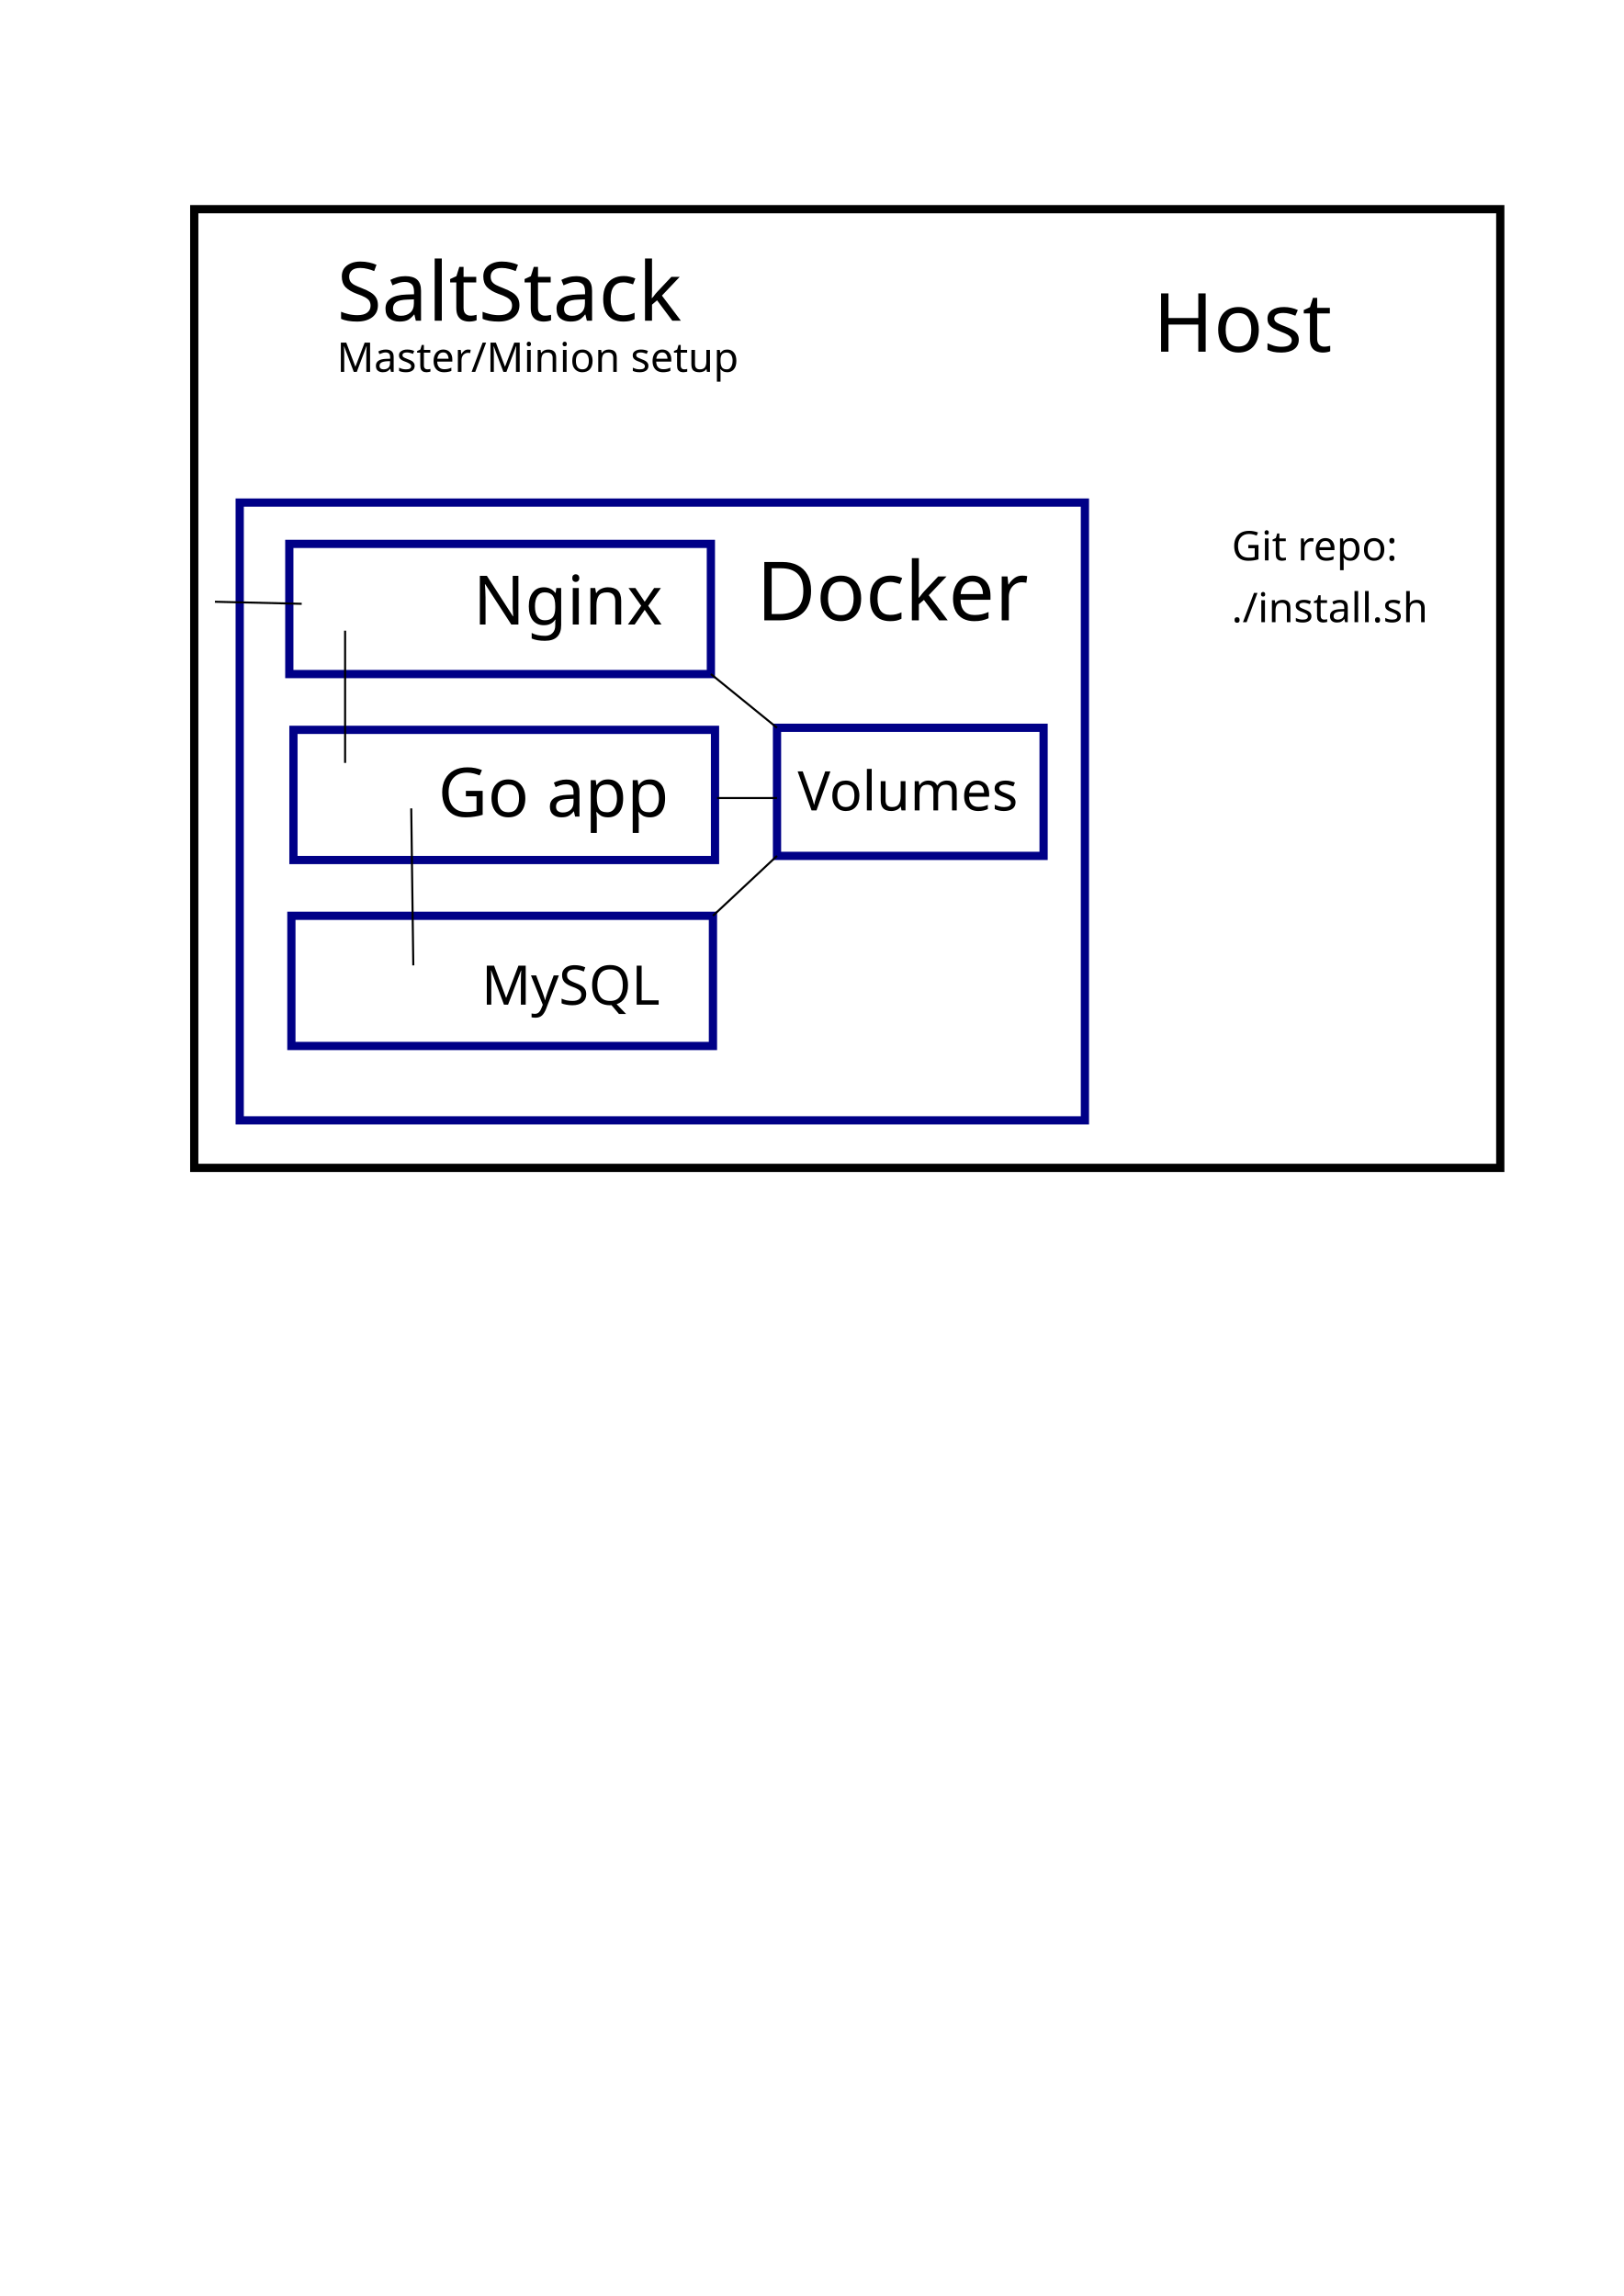
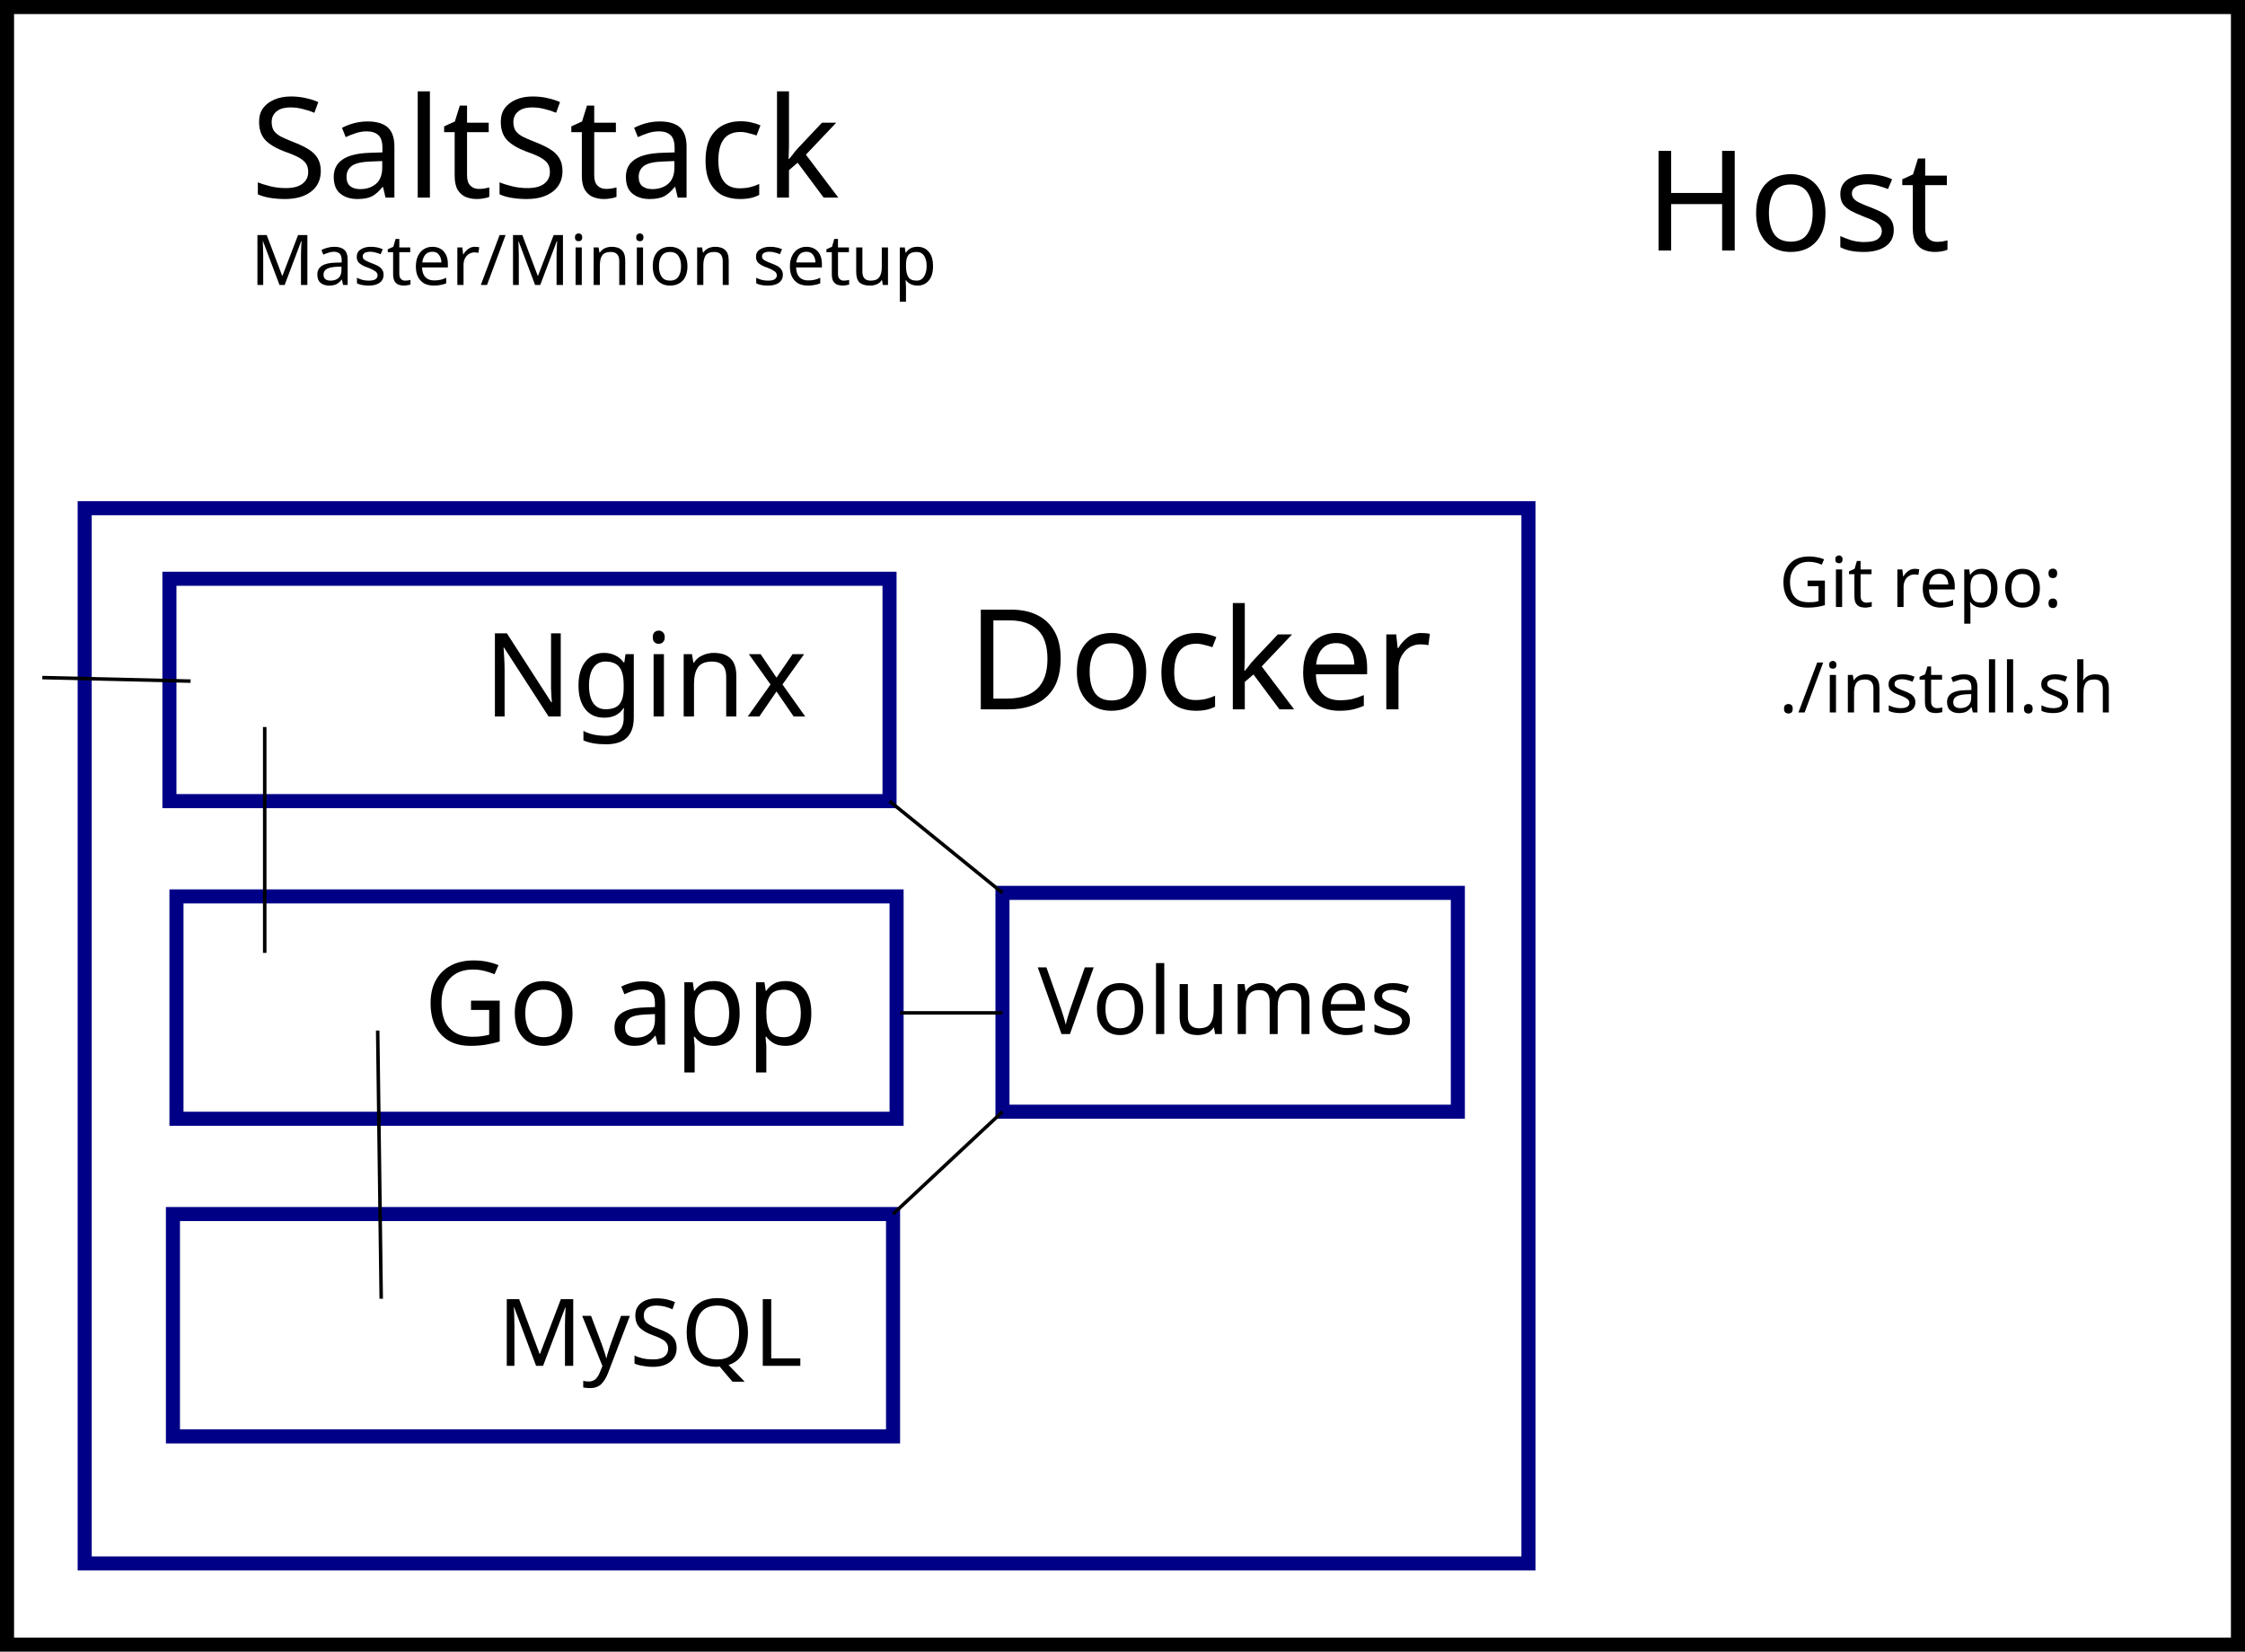
- <svg xmlns="http://www.w3.org/2000/svg" width="210mm" height="297mm" viewBox="0 0 210 297" version="1.1" id="svg8">
+ <svg xmlns="http://www.w3.org/2000/svg" id="svg8" version="1.1" viewBox="0 0 169.979 125.078" height="125.078mm" width="169.979mm">
  <defs id="defs2" />
-   <g id="layer1">
-     <rect style="opacity:1;fill:none;fill-opacity:1;fill-rule:nonzero;stroke:#000000;stroke-width:1.065;stroke-linecap:butt;stroke-linejoin:miter;stroke-opacity:1;stroke-miterlimit:4;stroke-dasharray:none" id="rect4487" width="168.914" height="124.013" x="25.123" y="27.058" />
-     <rect style="opacity:1;fill:none;fill-opacity:1;fill-rule:nonzero;stroke:#000087;stroke-width:1.065;stroke-linecap:butt;stroke-linejoin:miter;stroke-miterlimit:4;stroke-dasharray:none;stroke-opacity:1" id="rect4489" width="109.313" height="79.914" x="31.003" y="65.01" />
-     <rect style="opacity:1;fill:none;fill-opacity:1;fill-rule:nonzero;stroke:#000087;stroke-width:1.065;stroke-linecap:butt;stroke-linejoin:miter;stroke-miterlimit:4;stroke-dasharray:none;stroke-opacity:1" id="rect4491" width="54.523" height="16.838" x="37.952" y="94.41" />
-     <rect style="opacity:1;fill:none;fill-opacity:1;fill-rule:nonzero;stroke:#000087;stroke-width:1.065;stroke-linecap:butt;stroke-linejoin:miter;stroke-miterlimit:4;stroke-dasharray:none;stroke-opacity:1" id="rect4491-3" width="54.523" height="16.838" x="37.685" y="118.464" />
-     <rect style="opacity:1;fill:none;fill-opacity:1;fill-rule:nonzero;stroke:#000087;stroke-width:1.065;stroke-linecap:butt;stroke-linejoin:miter;stroke-miterlimit:4;stroke-dasharray:none;stroke-opacity:1" id="rect4491-6" width="54.523" height="16.838" x="37.418" y="70.355" />
-     <text xml:space="preserve" style="font-style:normal;font-weight:normal;font-size:10.583px;line-height:6.615px;font-family:sans-serif;letter-spacing:0px;word-spacing:0px;fill:#000000;fill-opacity:1;stroke:none;stroke-width:0.265px;stroke-linecap:butt;stroke-linejoin:miter;stroke-opacity:1" x="149.136" y="45.499" id="text4522">
-       <tspan id="tspan4520" x="149.136" y="45.499" style="stroke-width:0.265px">Host</tspan>
+   <g transform="translate(-24.59083,-26.52528)" id="layer1">
+     <rect y="27.058" x="25.123" height="124.013" width="168.914" id="rect4487" style="opacity:1;fill:none;fill-opacity:1;fill-rule:nonzero;stroke:#000000;stroke-width:1.065;stroke-linecap:butt;stroke-linejoin:miter;stroke-miterlimit:4;stroke-dasharray:none;stroke-opacity:1" />
+     <rect y="65.01" x="31.003" height="79.914" width="109.313" id="rect4489" style="opacity:1;fill:none;fill-opacity:1;fill-rule:nonzero;stroke:#000087;stroke-width:1.065;stroke-linecap:butt;stroke-linejoin:miter;stroke-miterlimit:4;stroke-dasharray:none;stroke-opacity:1" />
+     <rect y="94.41" x="37.952" height="16.838" width="54.523" id="rect4491" style="opacity:1;fill:none;fill-opacity:1;fill-rule:nonzero;stroke:#000087;stroke-width:1.065;stroke-linecap:butt;stroke-linejoin:miter;stroke-miterlimit:4;stroke-dasharray:none;stroke-opacity:1" />
+     <rect y="118.464" x="37.685" height="16.838" width="54.523" id="rect4491-3" style="opacity:1;fill:none;fill-opacity:1;fill-rule:nonzero;stroke:#000087;stroke-width:1.065;stroke-linecap:butt;stroke-linejoin:miter;stroke-miterlimit:4;stroke-dasharray:none;stroke-opacity:1" />
+     <rect y="70.355" x="37.418" height="16.838" width="54.523" id="rect4491-6" style="opacity:1;fill:none;fill-opacity:1;fill-rule:nonzero;stroke:#000087;stroke-width:1.065;stroke-linecap:butt;stroke-linejoin:miter;stroke-miterlimit:4;stroke-dasharray:none;stroke-opacity:1" />
+     <text id="text4522" y="45.499" x="149.136" style="font-style:normal;font-weight:normal;font-size:10.583px;line-height:6.615px;font-family:sans-serif;letter-spacing:0px;word-spacing:0px;fill:#000000;fill-opacity:1;stroke:none;stroke-width:0.265px;stroke-linecap:butt;stroke-linejoin:miter;stroke-opacity:1" xml:space="preserve">
+       <tspan style="stroke-width:0.265px" y="45.499" x="149.136" id="tspan4520">Host</tspan>
    </text>
-     <text xml:space="preserve" style="font-style:normal;font-weight:normal;font-size:10.583px;line-height:6.615px;font-family:sans-serif;letter-spacing:0px;word-spacing:0px;fill:#000000;fill-opacity:1;stroke:none;stroke-width:0.265px;stroke-linecap:butt;stroke-linejoin:miter;stroke-opacity:1" x="97.821" y="80.244" id="text4526">
-       <tspan id="tspan4524" x="97.821" y="80.244" style="stroke-width:0.265px">Docker</tspan>
+     <text id="text4526" y="80.244" x="97.821" style="font-style:normal;font-weight:normal;font-size:10.583px;line-height:6.615px;font-family:sans-serif;letter-spacing:0px;word-spacing:0px;fill:#000000;fill-opacity:1;stroke:none;stroke-width:0.265px;stroke-linecap:butt;stroke-linejoin:miter;stroke-opacity:1" xml:space="preserve">
+       <tspan style="stroke-width:0.265px" y="80.244" x="97.821" id="tspan4524">Docker</tspan>
    </text>
-     <text xml:space="preserve" style="font-style:normal;font-weight:normal;font-size:10.583px;line-height:6.615px;font-family:sans-serif;letter-spacing:0px;word-spacing:0px;fill:#000000;fill-opacity:1;stroke:none;stroke-width:0.265px;stroke-linecap:butt;stroke-linejoin:miter;stroke-opacity:1" x="43.565" y="41.49" id="text4530">
-       <tspan id="tspan4528" x="43.565" y="41.49" style="stroke-width:0.265px">SaltStack</tspan>
-       <tspan x="43.565" y="48.105" style="stroke-width:0.265px;font-size:5.292px" id="tspan4594">Master/Minion setup</tspan>
+     <text id="text4530" y="41.49" x="43.565" style="font-style:normal;font-weight:normal;font-size:10.583px;line-height:6.615px;font-family:sans-serif;letter-spacing:0px;word-spacing:0px;fill:#000000;fill-opacity:1;stroke:none;stroke-width:0.265px;stroke-linecap:butt;stroke-linejoin:miter;stroke-opacity:1" xml:space="preserve">
+       <tspan style="stroke-width:0.265px" y="41.49" x="43.565" id="tspan4528">SaltStack</tspan>
+       <tspan id="tspan4594" style="font-size:5.292px;stroke-width:0.265px" y="48.105" x="43.565">Master/Minion setup</tspan>
    </text>
-     <text xml:space="preserve" style="font-style:normal;font-weight:normal;font-size:10.583px;line-height:6.615px;font-family:sans-serif;letter-spacing:0px;word-spacing:0px;fill:#000000;fill-opacity:1;stroke:none;stroke-width:0.265px;stroke-linecap:butt;stroke-linejoin:miter;stroke-opacity:1" x="159.293" y="72.494" id="text4534">
-       <tspan x="159.293" y="72.494" style="font-size:5.292px;stroke-width:0.265px" id="tspan4536">Git repo:</tspan>
-       <tspan x="159.293" y="80.483" style="font-size:5.292px;stroke-width:0.265px" id="tspan4546">./install.sh</tspan>
+     <text id="text4534" y="72.494" x="159.293" style="font-style:normal;font-weight:normal;font-size:10.583px;line-height:6.615px;font-family:sans-serif;letter-spacing:0px;word-spacing:0px;fill:#000000;fill-opacity:1;stroke:none;stroke-width:0.265px;stroke-linecap:butt;stroke-linejoin:miter;stroke-opacity:1" xml:space="preserve">
+       <tspan id="tspan4536" style="font-size:5.292px;stroke-width:0.265px" y="72.494" x="159.293">Git repo:</tspan>
+       <tspan id="tspan4546" style="font-size:5.292px;stroke-width:0.265px" y="80.483" x="159.293">./install.sh</tspan>
    </text>
-     <text xml:space="preserve" style="font-style:normal;font-weight:normal;font-size:10.583px;line-height:6.615px;font-family:sans-serif;letter-spacing:0px;word-spacing:0px;fill:#000000;fill-opacity:1;stroke:none;stroke-width:0.265px;stroke-linecap:butt;stroke-linejoin:miter;stroke-opacity:1" x="61.205" y="80.779" id="text4550">
-       <tspan id="tspan4548" x="61.205" y="80.779" style="font-size:8.819px;stroke-width:0.265px">Nginx</tspan>
+     <text id="text4550" y="80.779" x="61.205" style="font-style:normal;font-weight:normal;font-size:10.583px;line-height:6.615px;font-family:sans-serif;letter-spacing:0px;word-spacing:0px;fill:#000000;fill-opacity:1;stroke:none;stroke-width:0.265px;stroke-linecap:butt;stroke-linejoin:miter;stroke-opacity:1" xml:space="preserve">
+       <tspan style="font-size:8.819px;stroke-width:0.265px" y="80.779" x="61.205" id="tspan4548">Nginx</tspan>
    </text>
-     <text xml:space="preserve" style="font-style:normal;font-weight:normal;font-size:10.583px;line-height:6.615px;font-family:sans-serif;letter-spacing:0px;word-spacing:0px;fill:#000000;fill-opacity:1;stroke:none;stroke-width:0.265px;stroke-linecap:butt;stroke-linejoin:miter;stroke-opacity:1" x="56.661" y="105.635" id="text4554">
-       <tspan id="tspan4552" x="56.661" y="105.635" style="font-size:8.819px;stroke-width:0.265px">Go app</tspan>
+     <text id="text4554" y="105.635" x="56.661" style="font-style:normal;font-weight:normal;font-size:10.583px;line-height:6.615px;font-family:sans-serif;letter-spacing:0px;word-spacing:0px;fill:#000000;fill-opacity:1;stroke:none;stroke-width:0.265px;stroke-linecap:butt;stroke-linejoin:miter;stroke-opacity:1" xml:space="preserve">
+       <tspan style="font-size:8.819px;stroke-width:0.265px" y="105.635" x="56.661" id="tspan4552">Go app</tspan>
    </text>
-     <text xml:space="preserve" style="font-style:normal;font-weight:normal;font-size:10.583px;line-height:6.615px;font-family:sans-serif;letter-spacing:0px;word-spacing:0px;fill:#000000;fill-opacity:1;stroke:none;stroke-width:0.265px;stroke-linecap:butt;stroke-linejoin:miter;stroke-opacity:1" x="62.274" y="129.957" id="text4558">
-       <tspan id="tspan4556" x="62.274" y="129.957" style="font-size:7.056px;stroke-width:0.265px">MySQL</tspan>
+     <text id="text4558" y="129.957" x="62.274" style="font-style:normal;font-weight:normal;font-size:10.583px;line-height:6.615px;font-family:sans-serif;letter-spacing:0px;word-spacing:0px;fill:#000000;fill-opacity:1;stroke:none;stroke-width:0.265px;stroke-linecap:butt;stroke-linejoin:miter;stroke-opacity:1" xml:space="preserve">
+       <tspan style="font-size:7.056px;stroke-width:0.265px" y="129.957" x="62.274" id="tspan4556">MySQL</tspan>
    </text>
-     <rect style="opacity:1;fill:none;fill-opacity:1;fill-rule:nonzero;stroke:#000087;stroke-width:1.065;stroke-linecap:butt;stroke-linejoin:miter;stroke-miterlimit:4;stroke-dasharray:none;stroke-opacity:1" id="rect4560" width="34.478" height="16.571" x="100.493" y="94.142" />
-     <text xml:space="preserve" style="font-style:normal;font-weight:normal;font-size:10.583px;line-height:6.615px;font-family:sans-serif;letter-spacing:0px;word-spacing:0px;fill:#000000;fill-opacity:1;stroke:none;stroke-width:0.265px;stroke-linecap:butt;stroke-linejoin:miter;stroke-opacity:1" x="103.166" y="104.833" id="text4564">
-       <tspan id="tspan4562" x="103.166" y="104.833" style="font-size:7.056px;stroke-width:0.265px">Volumes</tspan>
+     <rect y="94.142" x="100.493" height="16.571" width="34.478" id="rect4560" style="opacity:1;fill:none;fill-opacity:1;fill-rule:nonzero;stroke:#000087;stroke-width:1.065;stroke-linecap:butt;stroke-linejoin:miter;stroke-miterlimit:4;stroke-dasharray:none;stroke-opacity:1" />
+     <text id="text4564" y="104.833" x="103.166" style="font-style:normal;font-weight:normal;font-size:10.583px;line-height:6.615px;font-family:sans-serif;letter-spacing:0px;word-spacing:0px;fill:#000000;fill-opacity:1;stroke:none;stroke-width:0.265px;stroke-linecap:butt;stroke-linejoin:miter;stroke-opacity:1" xml:space="preserve">
+       <tspan style="font-size:7.056px;stroke-width:0.265px" y="104.833" x="103.166" id="tspan4562">Volumes</tspan>
    </text>
-     <path style="fill:none;fill-rule:evenodd;stroke:#000000;stroke-width:0.265px;stroke-linecap:butt;stroke-linejoin:miter;stroke-opacity:1" d="m 91.941,87.193 8.553,6.949" id="path4578" />
-     <path style="fill:none;fill-rule:evenodd;stroke:#000000;stroke-width:0.265px;stroke-linecap:butt;stroke-linejoin:miter;stroke-opacity:1" d="m 92.743,103.23 h 7.751" id="path4584" />
-     <path style="fill:none;fill-rule:evenodd;stroke:#000000;stroke-width:0.265px;stroke-linecap:butt;stroke-linejoin:miter;stroke-opacity:1" d="m 92.208,118.464 8.285,-7.751" id="path4586" />
-     <path style="fill:none;fill-rule:evenodd;stroke:#000000;stroke-width:0.265px;stroke-linecap:butt;stroke-linejoin:miter;stroke-opacity:1" d="M 53.454,124.878 53.187,104.566" id="path4588" />
-     <path style="fill:none;fill-rule:evenodd;stroke:#000000;stroke-width:0.265px;stroke-linecap:butt;stroke-linejoin:miter;stroke-opacity:1" d="M 44.634,98.686 V 81.581" id="path4590" />
-     <path style="fill:none;fill-rule:evenodd;stroke:#000000;stroke-width:0.265px;stroke-linecap:butt;stroke-linejoin:miter;stroke-opacity:1" d="M 39.021,78.106 27.796,77.839" id="path4592" />
+     <path id="path4578" d="m 91.941,87.193 8.553,6.949" style="fill:none;fill-rule:evenodd;stroke:#000000;stroke-width:0.265px;stroke-linecap:butt;stroke-linejoin:miter;stroke-opacity:1" />
+     <path id="path4584" d="m 92.743,103.23 h 7.751" style="fill:none;fill-rule:evenodd;stroke:#000000;stroke-width:0.265px;stroke-linecap:butt;stroke-linejoin:miter;stroke-opacity:1" />
+     <path id="path4586" d="m 92.208,118.464 8.285,-7.751" style="fill:none;fill-rule:evenodd;stroke:#000000;stroke-width:0.265px;stroke-linecap:butt;stroke-linejoin:miter;stroke-opacity:1" />
+     <path id="path4588" d="M 53.454,124.878 53.187,104.566" style="fill:none;fill-rule:evenodd;stroke:#000000;stroke-width:0.265px;stroke-linecap:butt;stroke-linejoin:miter;stroke-opacity:1" />
+     <path id="path4590" d="M 44.634,98.686 V 81.581" style="fill:none;fill-rule:evenodd;stroke:#000000;stroke-width:0.265px;stroke-linecap:butt;stroke-linejoin:miter;stroke-opacity:1" />
+     <path id="path4592" d="M 39.021,78.106 27.796,77.839" style="fill:none;fill-rule:evenodd;stroke:#000000;stroke-width:0.265px;stroke-linecap:butt;stroke-linejoin:miter;stroke-opacity:1" />
  </g>
</svg>
